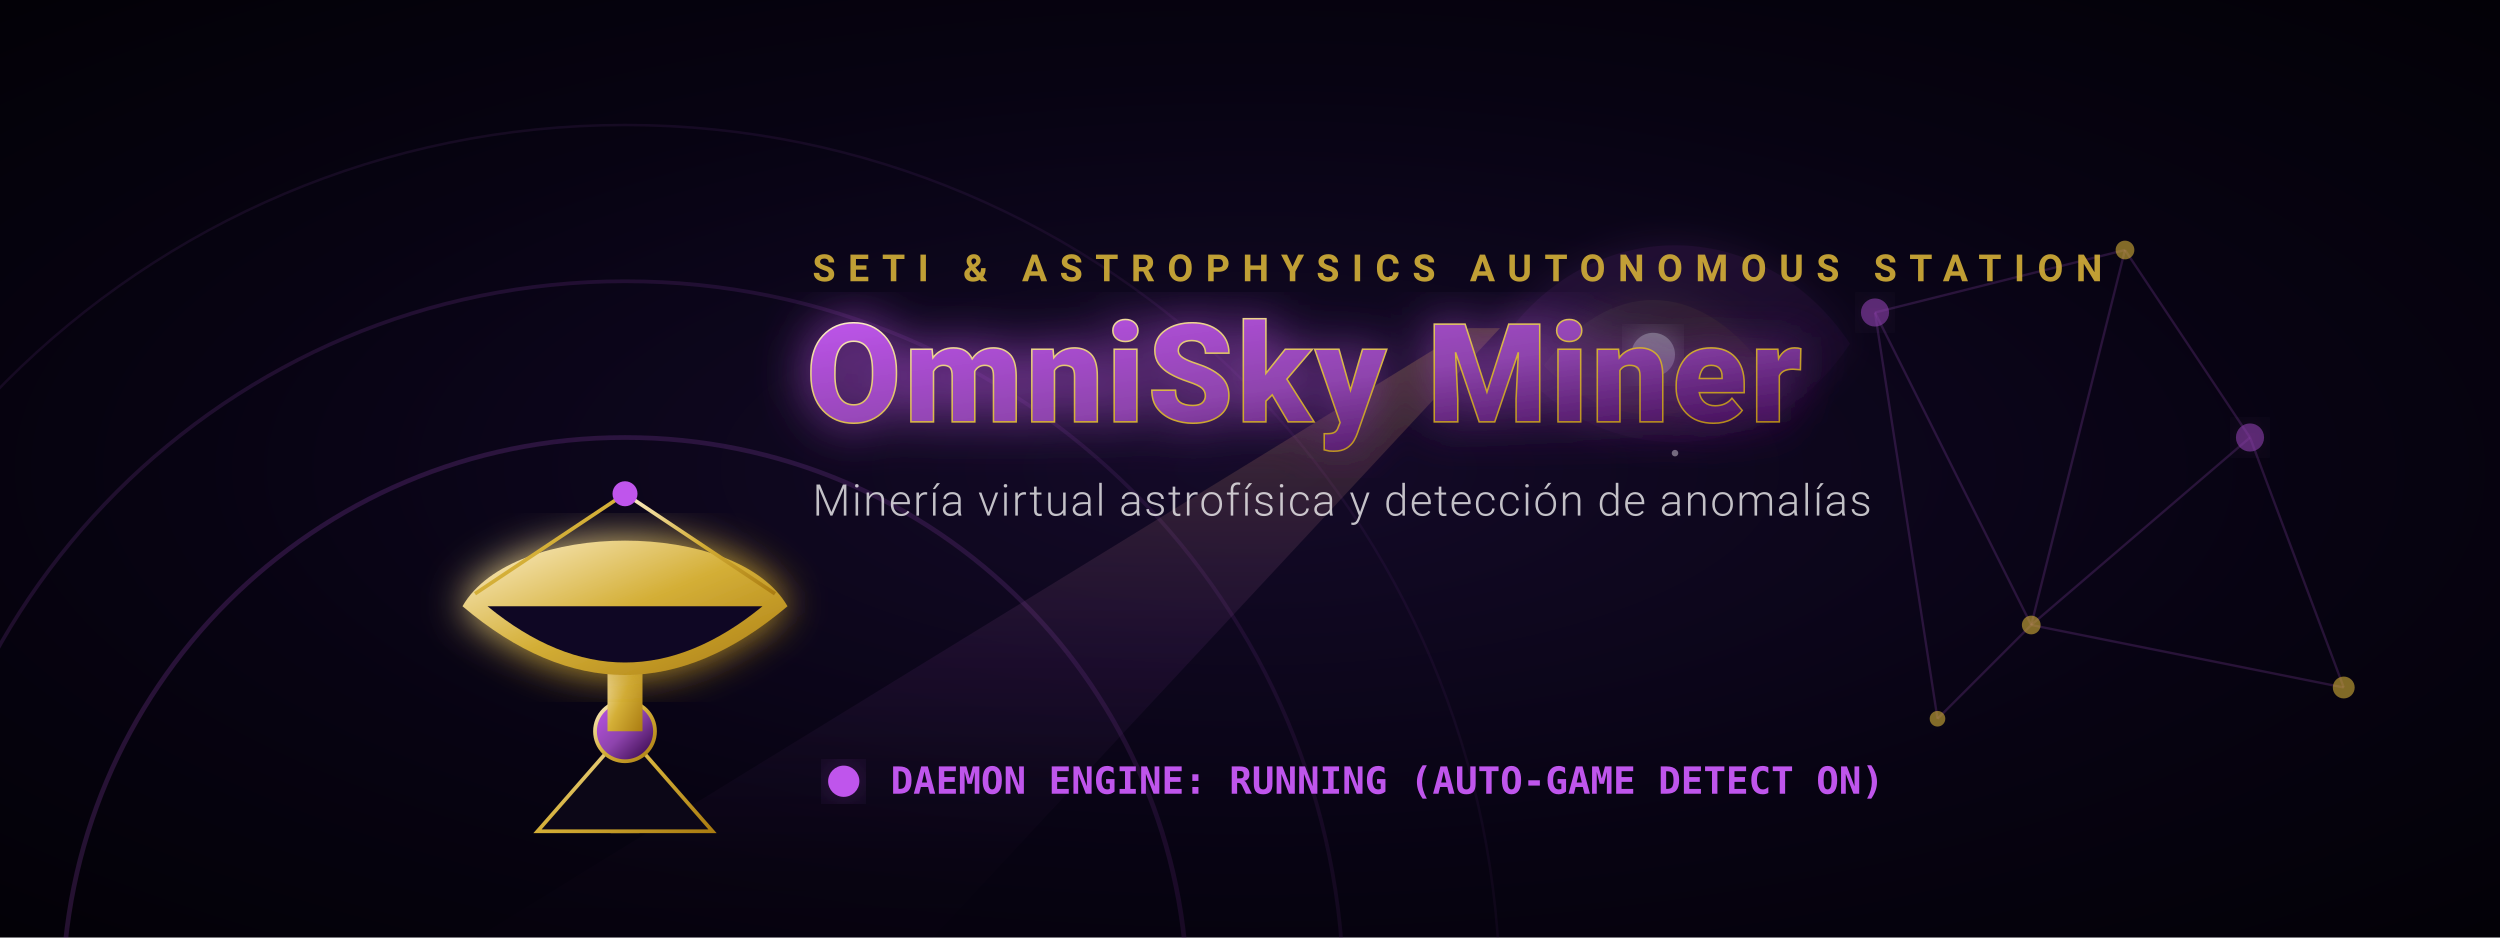
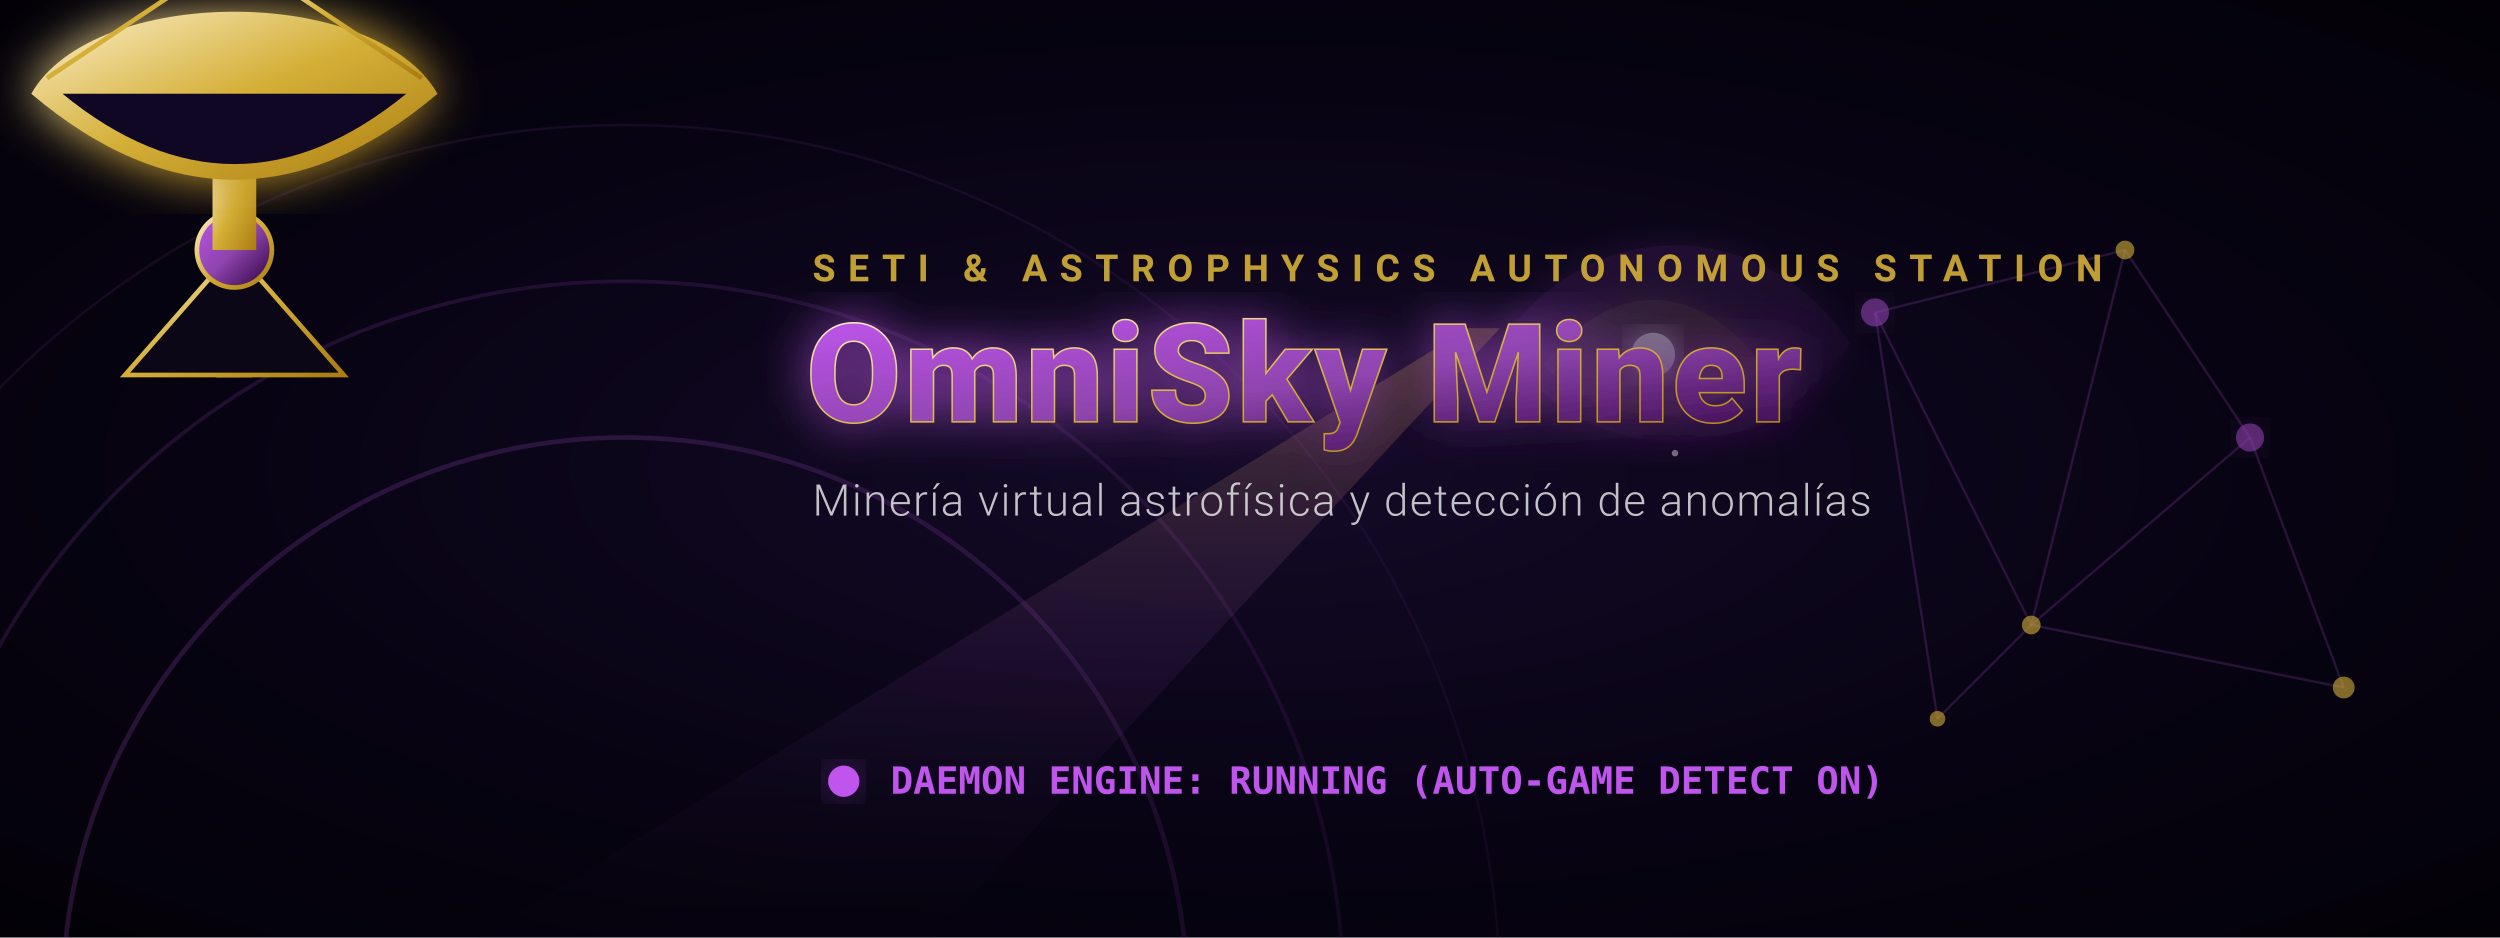
<svg xmlns="http://www.w3.org/2000/svg" viewBox="0 0 800 300" width="100%" height="100%">
  <defs>
    <radialGradient id="bgGrad" cx="50%" cy="50%" r="70%">
      <stop offset="0%" stop-color="#140a28" />
      <stop offset="60%" stop-color="#070312" />
      <stop offset="100%" stop-color="#030107" />
    </radialGradient>
    <linearGradient id="goldGrad" x1="0%" y1="0%" x2="100%" y2="100%">
      <stop offset="0%" stop-color="#fdf0cd" />
      <stop offset="50%" stop-color="#d4af37" />
      <stop offset="100%" stop-color="#aa7c11" />
    </linearGradient>
    <linearGradient id="purpleGrad" x1="0%" y1="0%" x2="100%" y2="100%">
      <stop offset="0%" stop-color="#bf55ec" />
      <stop offset="50%" stop-color="#8e44ad" />
      <stop offset="100%" stop-color="#2c003e" />
    </linearGradient>
    <linearGradient id="signalGrad" x1="0%" y1="0%" x2="0%" y2="100%">
      <stop offset="0%" stop-color="#d4af37" stop-opacity="0.8" />
      <stop offset="50%" stop-color="#8e44ad" stop-opacity="0.3" />
      <stop offset="100%" stop-color="#000000" stop-opacity="0" />
    </linearGradient>
    <filter id="glow" x="-20%" y="-20%" width="140%" height="140%">
      <feGaussianBlur stdDeviation="8" result="blur" />
      <feMerge>
        <feMergeNode in="blur" />
        <feMergeNode in="SourceGraphic" />
      </feMerge>
    </filter>
  </defs>
+   <style>
+     @keyframes pulse {
+       0%, 100% { opacity: 0.35; }
+       50% { opacity: 1.0; }
+     }
+     @keyframes sweep {
+       0% { transform: skewX(-4deg) rotate(-1deg); }
+       50% { transform: skewX(4deg) rotate(1deg); }
+       100% { transform: skewX(-4deg) rotate(-1deg); }
+     }
+     @keyframes satellite-shake {
+       0%, 100% { transform: translate(140px, 170px) scale(0.8) rotate(0deg); }
+       50% { transform: translate(140px, 166px) scale(0.8) rotate(1.5deg); }
+     }
+     @keyframes blink {
+       0%, 100% { opacity: 0.4; }
+       50% { opacity: 1; }
+     }
+     .star-slow { animation: pulse 4s infinite ease-in-out; }
+     .star-fast { animation: pulse 2s infinite ease-in-out; }
+     .star-medium { animation: pulse 3s infinite ease-in-out; }
+     .scanning-beam {
+       animation: sweep 7s infinite ease-in-out;
+       transform-origin: 200px 320px;
+     }
+     .satellite-body {
+       animation: satellite-shake 5s infinite ease-in-out;
+       transform-origin: center;
+     }
+     .status-dot {
+       animation: blink 1.5s infinite ease-in-out;
+     }
+   </style>
  <rect width="800" height="300" fill="url(#bgGrad)" />
  <g stroke="#8e44ad" stroke-opacity="0.25" stroke-width="0.75">
    <line x1="680" y1="80" x2="720" y2="140" />
    <line x1="720" y1="140" x2="650" y2="200" />
    <line x1="650" y1="200" x2="680" y2="80" />
    <line x1="680" y1="80" x2="600" y2="100" />
    <line x1="650" y1="200" x2="600" y2="100" />
    <line x1="600" y1="100" x2="620" y2="230" />
    <line x1="650" y1="200" x2="620" y2="230" />
    <line x1="720" y1="140" x2="750" y2="220" />
    <line x1="650" y1="200" x2="750" y2="220" />
  </g>
  <g fill="#d4af37" fill-opacity="0.6">
-     <circle cx="680" cy="80" r="3" />
-     <circle cx="720" cy="140" r="4.5" fill="#8e44ad" filter="url(#glow)" />
-     <circle cx="650" cy="200" r="3" />
-     <circle cx="600" cy="100" r="4.5" fill="#8e44ad" filter="url(#glow)" />
-     <circle cx="620" cy="230" r="2.5" />
-     <circle cx="750" cy="220" r="3.5" />
+     <circle cx="680" cy="80" r="3" class="star-slow" />
+     <circle cx="720" cy="140" r="4.5" fill="#8e44ad" filter="url(#glow)" class="star-fast" />
+     <circle cx="650" cy="200" r="3" class="star-medium" />
+     <circle cx="600" cy="100" r="4.5" fill="#8e44ad" filter="url(#glow)" class="star-slow" />
+     <circle cx="620" cy="230" r="2.5" class="star-medium" />
+     <circle cx="750" cy="220" r="3.5" class="star-fast" />
  </g>
  <g transform="translate(480, 110) scale(0.7)" opacity="0.45">
    <circle cx="-50" cy="-30" r="1" fill="#fff" />
    <circle cx="80" cy="50" r="1.5" fill="#fff" />
    <path d="M 0 0 C 40 -60, 120 -60, 160 0 C 120 60, 40 60, 0 0 Z" fill="url(#purpleGrad)" opacity="0.3" filter="url(#glow)" />
    <path d="M 20 10 C 50 -30, 90 -30, 120 10 C 90 40, 50 40, 20 10 Z" fill="url(#goldGrad)" opacity="0.2" filter="url(#glow)" />
    <circle cx="70" cy="5" r="10" fill="#fff" filter="url(#glow)" />
  </g>
  <circle cx="200" cy="320" r="180" fill="none" stroke="url(#purpleGrad)" stroke-width="1.5" opacity="0.2" />
  <circle cx="200" cy="320" r="230" fill="none" stroke="url(#purpleGrad)" stroke-width="1.2" opacity="0.15" />
  <circle cx="200" cy="320" r="280" fill="none" stroke="url(#purpleGrad)" stroke-width="0.8" opacity="0.1" />
-   <polygon points="120,320 280,320 480,105 470,105" fill="url(#signalGrad)" opacity="0.35" />
-   <g transform="translate(140, 170) scale(0.8)">
+   <polygon points="120,320 280,320 480,105 470,105" fill="url(#signalGrad)" opacity="0.35" class="scanning-beam" />
+   <g class="satellite-body">
    <rect x="70" y="80" width="10" height="40" fill="#1b1130" stroke="url(#goldGrad)" stroke-width="1.5" />
    <path d="M 40 120 L 110 120 L 75 80 Z" fill="#0c0717" stroke="url(#goldGrad)" stroke-width="1.5" />
    <circle cx="75" cy="80" r="12" fill="url(#purpleGrad)" stroke="url(#goldGrad)" stroke-width="1.5" />
    <rect x="68" y="50" width="14" height="30" fill="url(#goldGrad)" />
    <path d="M 10 30 Q 75 85 140 30 C 120 -5, 30 -5, 10 30 Z" fill="url(#goldGrad)" filter="url(#glow)" />
    <path d="M 20 30 Q 75 75 130 30 Z" fill="#0f0724" />
    <line x1="15" y1="25" x2="75" y2="-15" stroke="url(#goldGrad)" stroke-width="1.5" />
    <line x1="135" y1="25" x2="75" y2="-15" stroke="url(#goldGrad)" stroke-width="1.5" />
    <circle cx="75" cy="-15" r="5" fill="#bf55ec" />
  </g>
  <g transform="translate(260, 90)">
    <text x="0" y="0" font-family="'Segoe UI', Roboto, sans-serif" font-size="12" font-weight="600" fill="#d4af37" letter-spacing="4" opacity="0.9">
      SETI &amp; ASTROPHYSICS AUTONOMOUS STATION
    </text>
    <text x="-2" y="45" font-family="'Segoe UI', Roboto, sans-serif" font-size="44" font-weight="800" fill="url(#purpleGrad)" letter-spacing="1" filter="url(#glow)">
      OmniSky Miner
    </text>
    <text x="-2" y="45" font-family="'Segoe UI', Roboto, sans-serif" font-size="44" font-weight="800" fill="none" stroke="url(#goldGrad)" stroke-width="0.5" letter-spacing="1">
      OmniSky Miner
    </text>
    <text x="0" y="75" font-family="'Segoe UI', Roboto, sans-serif" font-size="14" font-weight="300" fill="#ffffff" opacity="0.75" letter-spacing="0.5">
      Minería virtual astrofísica y detección de anomalías
    </text>
  </g>
  <g transform="translate(260, 240)">
-     <circle cx="10" cy="10" r="5" fill="#bf55ec" filter="url(#glow)" />
+     <circle cx="10" cy="10" r="5" fill="#bf55ec" filter="url(#glow)" class="status-dot" />
    <text x="25" y="14" font-family="monospace" font-size="12" fill="#bf55ec" font-weight="bold">
      DAEMON ENGINE: RUNNING (AUTO-GAME DETECT ON)
    </text>
  </g>
</svg>
